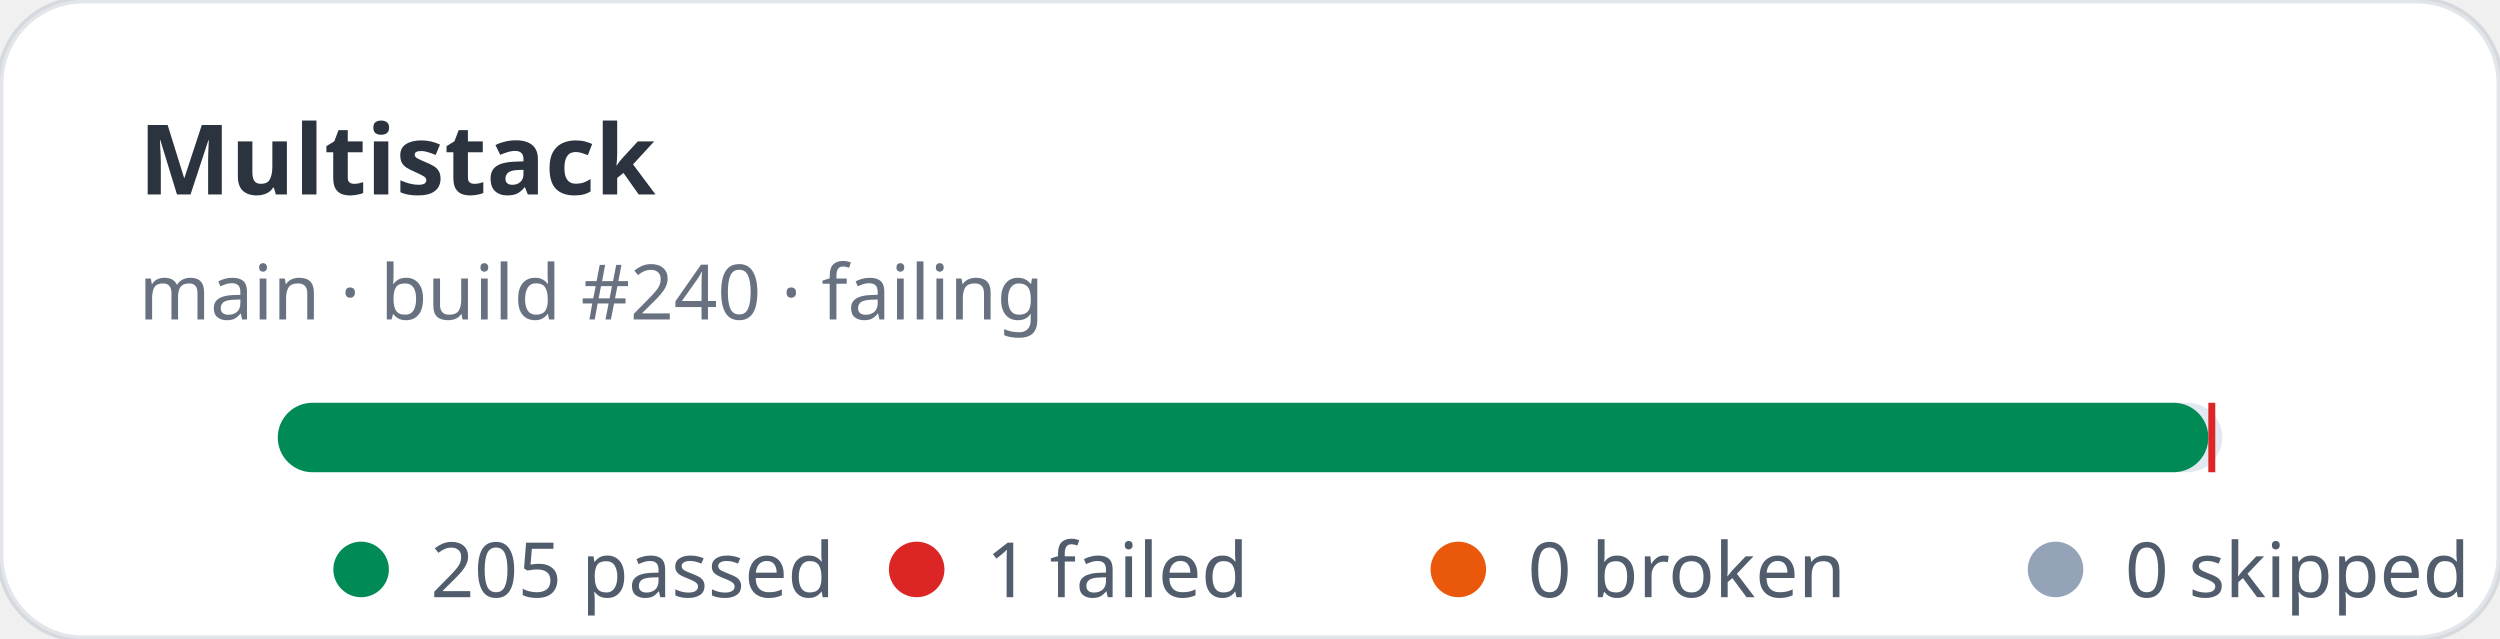
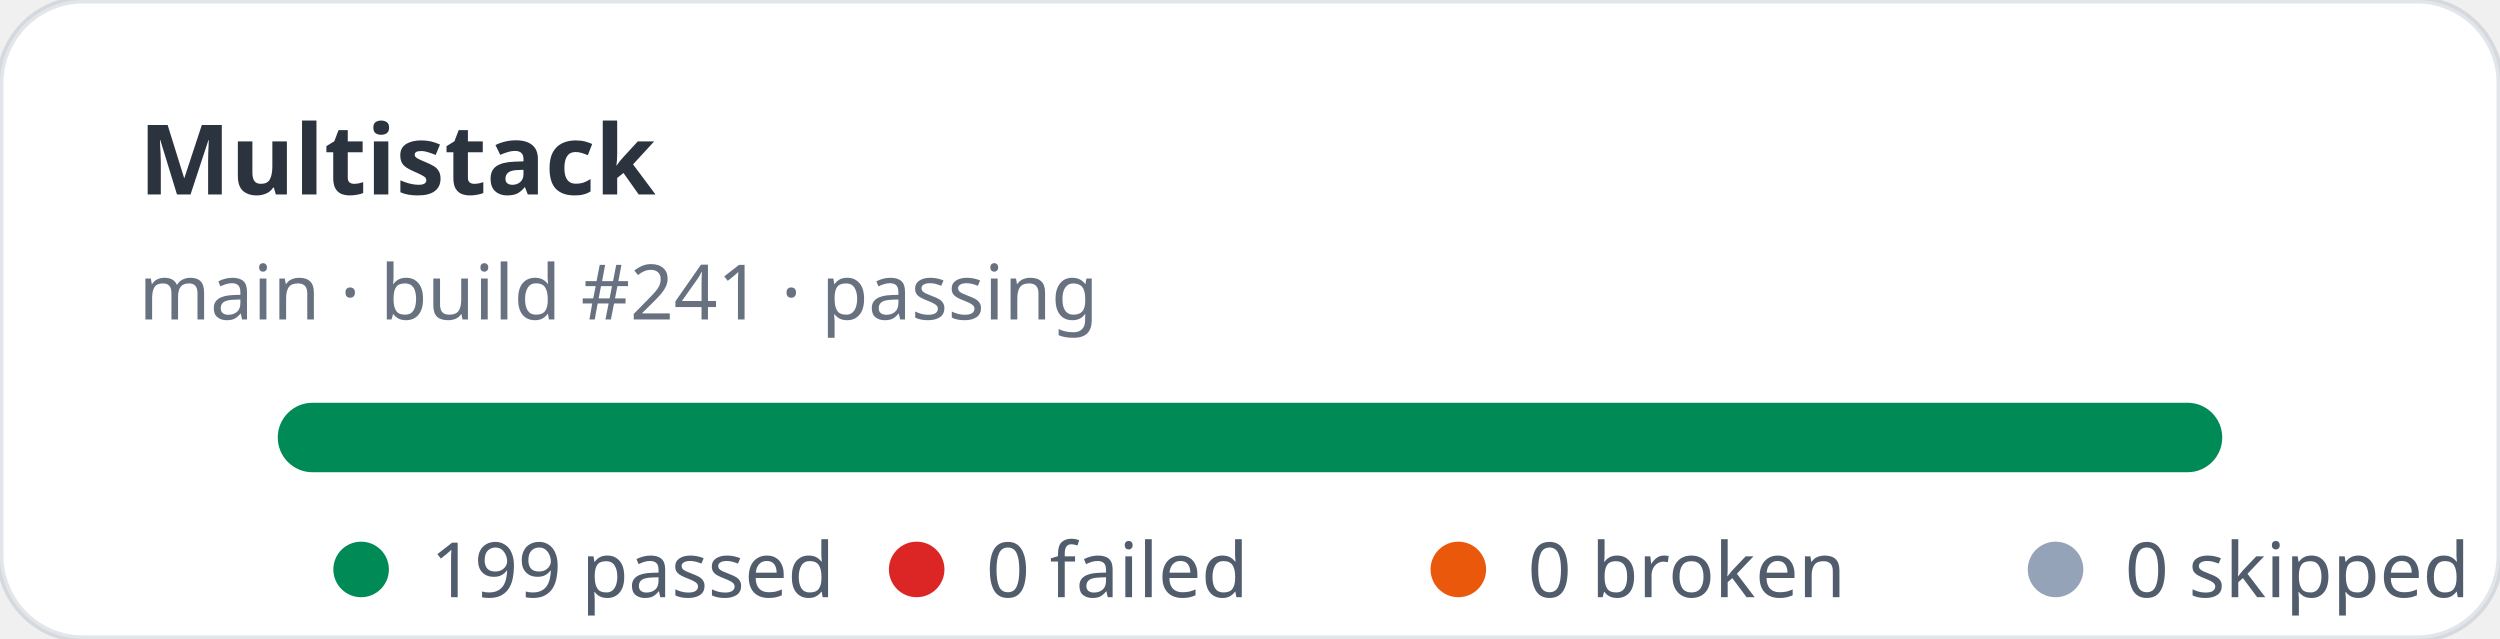
- <svg xmlns="http://www.w3.org/2000/svg" width="360" height="92" viewBox="0 0 360 92" role="img" aria-label="Multistack stats: 205 passed, 1 failed">
+ <svg xmlns="http://www.w3.org/2000/svg" width="360" height="92" viewBox="0 0 360 92" role="img" aria-label="Multistack stats: 199 passed, 0 failed">
  <rect width="360" height="92" rx="12" fill="#ffffff" stroke="rgba(11,48,86,0.12)" />
  <text x="20" y="28" fill="rgba(1,10,24,0.83)" font-family="ui-sans-serif,system-ui,sans-serif" font-size="14" font-weight="700">Multistack</text>
-   <text x="20" y="46" fill="rgba(2,19,44,0.6)" font-family="ui-sans-serif,system-ui,sans-serif" font-size="11">main · build #240 · failing</text>
+   <text x="20" y="46" fill="rgba(2,19,44,0.6)" font-family="ui-sans-serif,system-ui,sans-serif" font-size="11">main · build #241 · passing</text>
  <rect x="40" y="58" width="280" height="10" rx="5" fill="#e2e8f0" />
-   <rect x="40" y="58" width="278" height="10" rx="5" fill="#008a56" />
-   <rect x="318" y="58" width="1" height="10" fill="#dc2626" />
+   <rect x="40" y="58" width="280" height="10" rx="5" fill="#008a56" />
  <g font-family="ui-sans-serif,system-ui,sans-serif" font-size="11" fill="rgba(1,18,40,0.68)">
    <circle cx="52" cy="82" r="4" fill="#008a56" />
-     <text x="62" y="86">205 passed</text>
+     <text x="62" y="86">199 passed</text>
    <circle cx="132" cy="82" r="4" fill="#dc2626" />
-     <text x="142" y="86">1 failed</text>
+     <text x="142" y="86">0 failed</text>
    <circle cx="210" cy="82" r="4" fill="#ea580c" />
    <text x="220" y="86">0 broken</text>
    <circle cx="296" cy="82" r="4" fill="#94a3b8" />
    <text x="306" y="86">0 skipped</text>
  </g>
</svg>
